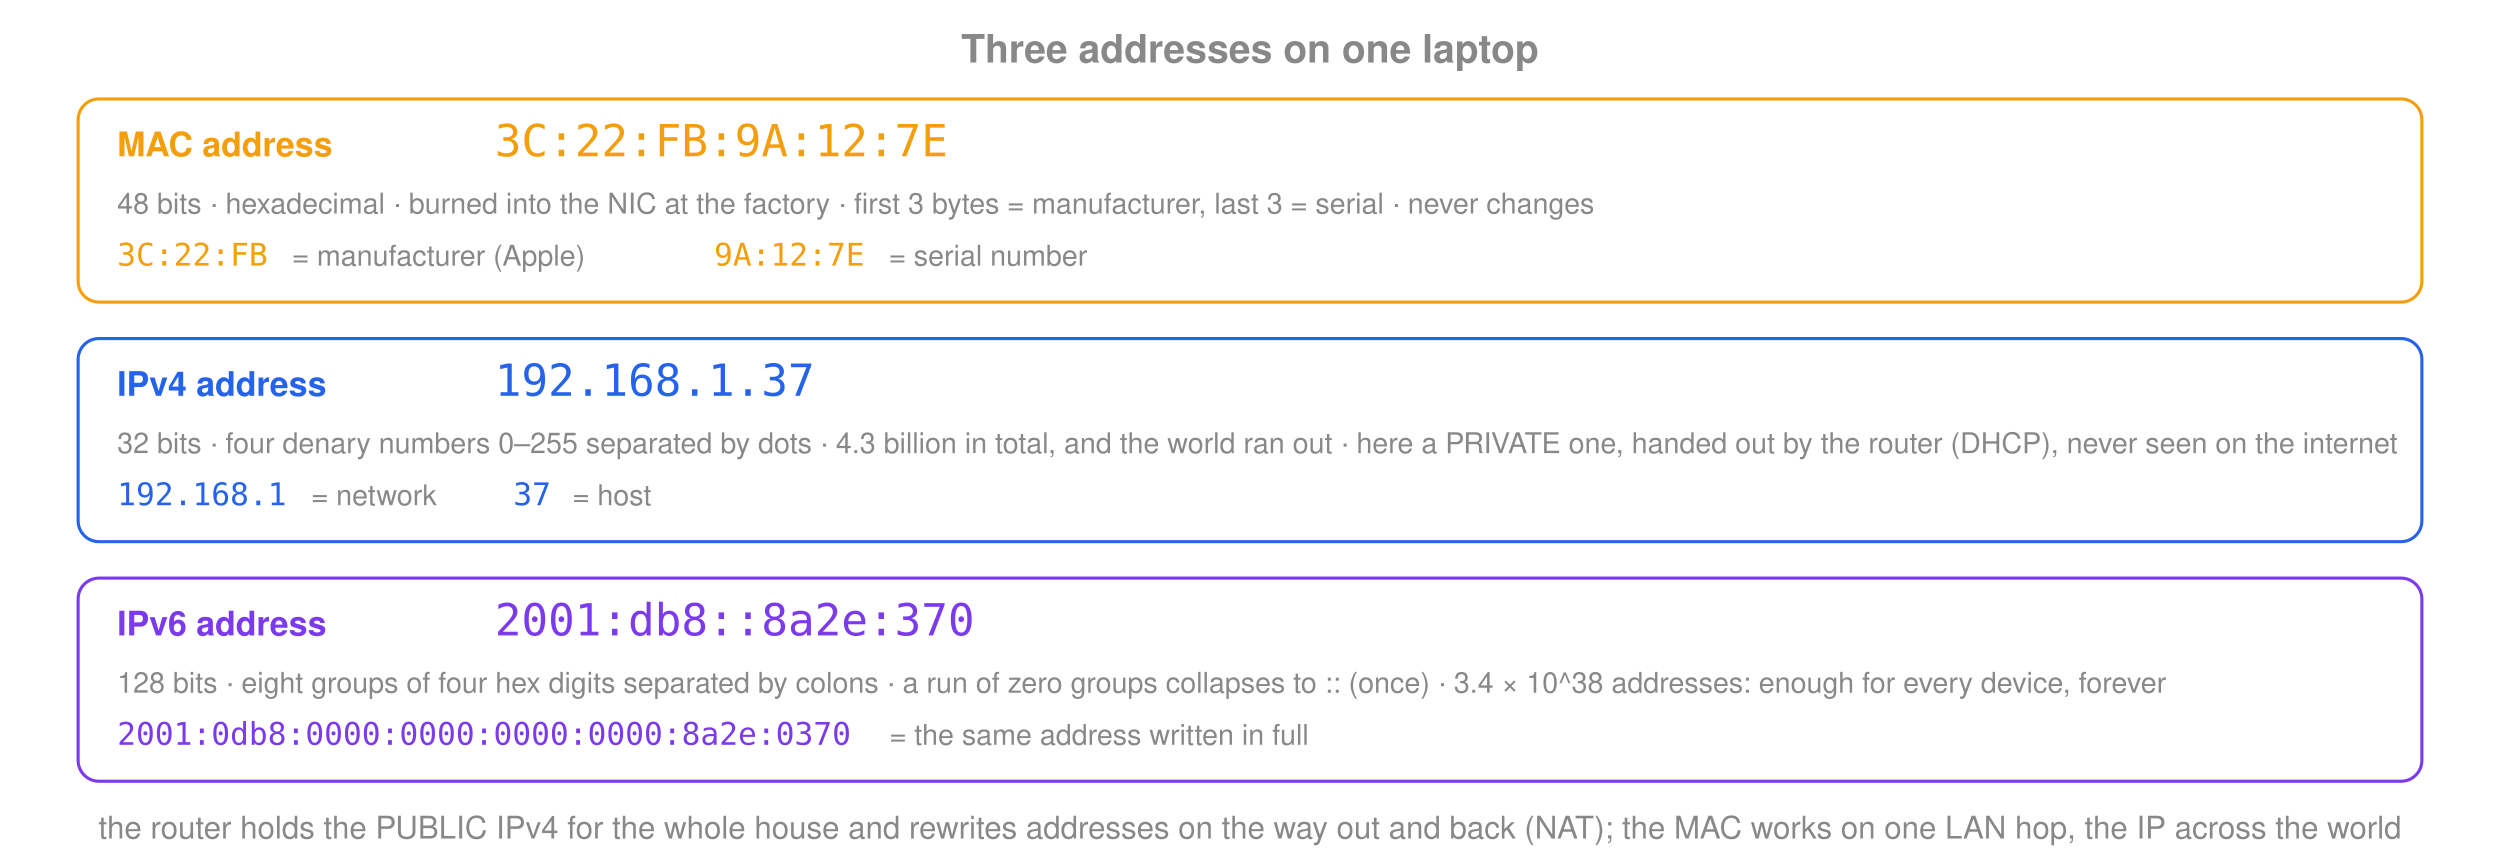
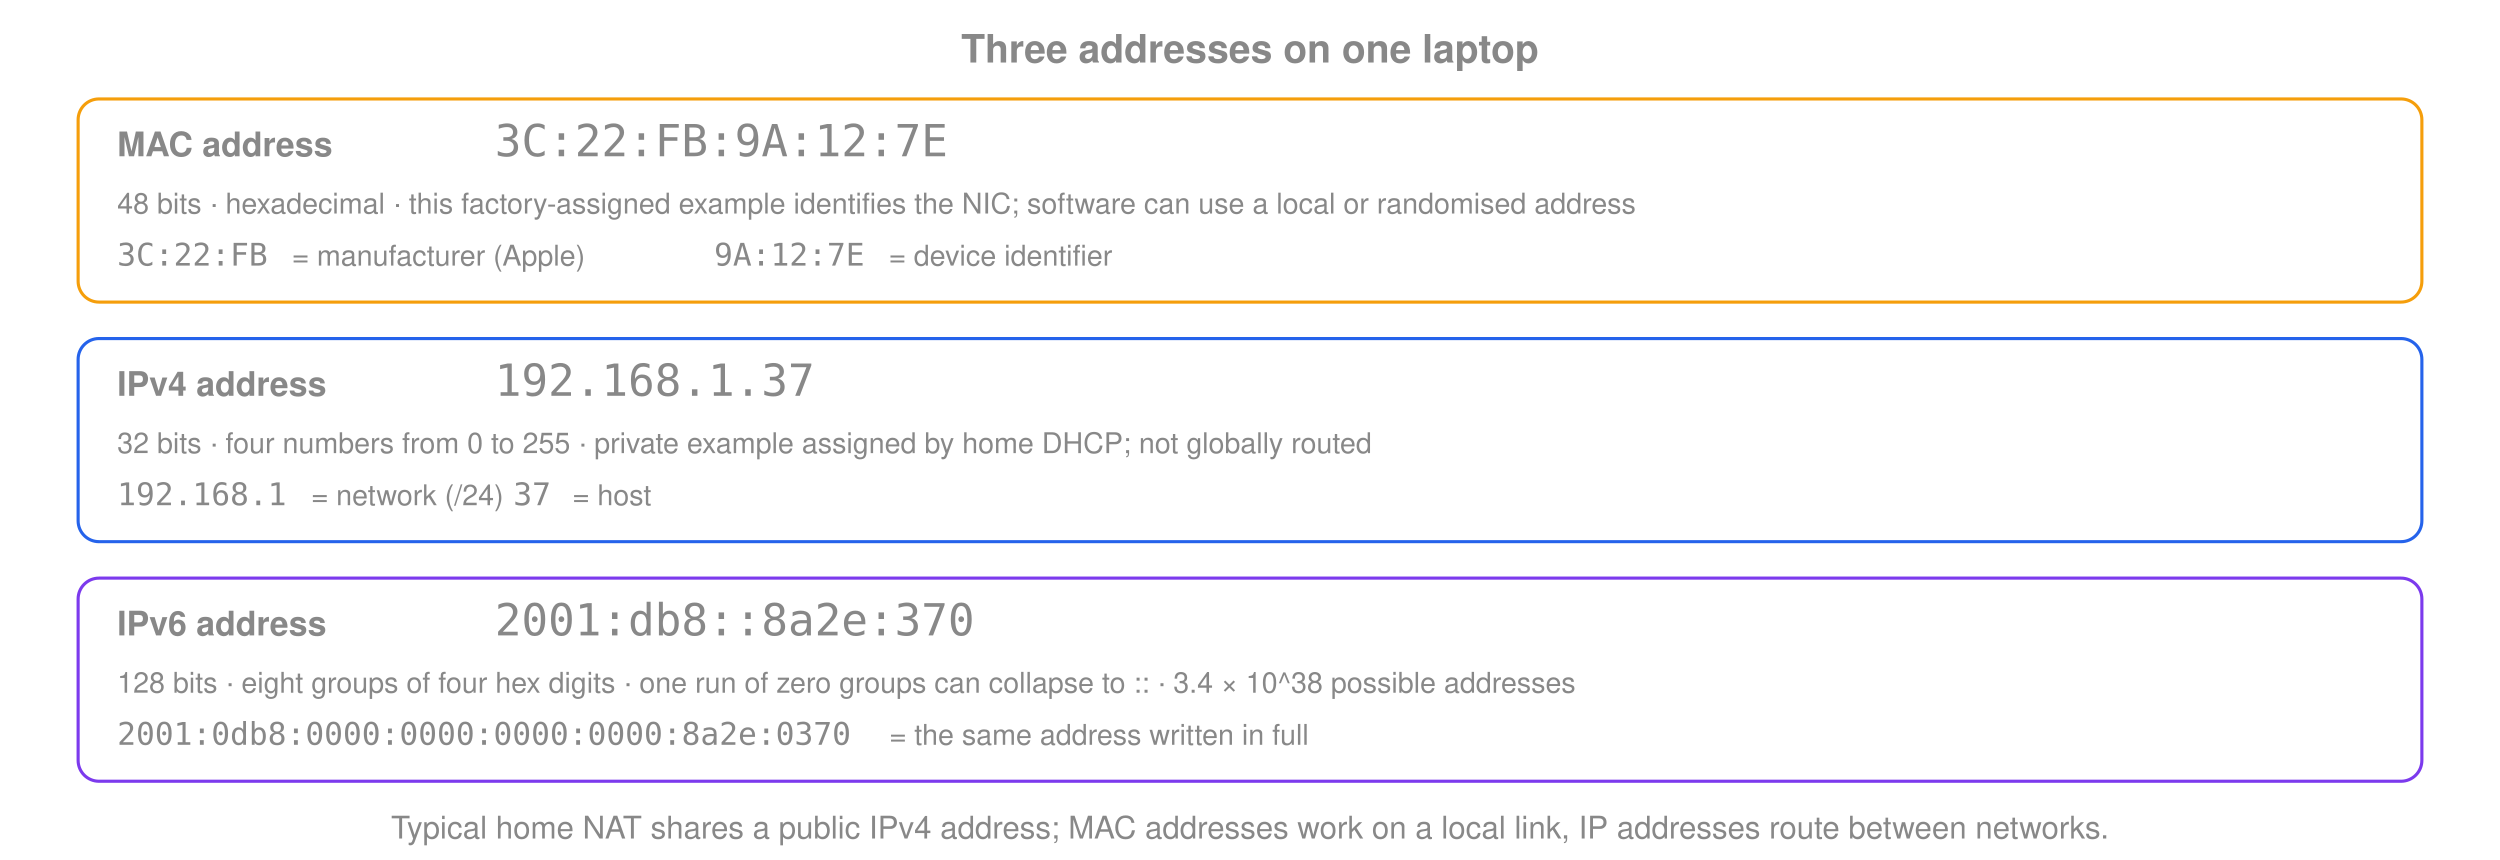
<svg xmlns="http://www.w3.org/2000/svg" width="100%" viewBox="0 0 960 330" font-family="Helvetica, Arial, sans-serif" font-size="13">
  <text x="480" y="24" text-anchor="middle" fill="#888" font-weight="bold" font-size="15">Three addresses on one laptop</text>
  <rect x="30" y="38" width="900" height="78" rx="8" fill="rgba(0,0,0,0)" stroke="#f59e0b" stroke-width="1.2" />
-   <text x="45" y="60" fill="#f59e0b" font-weight="bold">MAC address</text>
-   <text x="190" y="60" fill="#f59e0b" font-family="Menlo, Consolas, monospace" font-size="17">3C:22:FB:9A:12:7E</text>
-   <text x="45" y="82" fill="#888" font-size="11">48 bits · hexadecimal · burned into the NIC at the factory · first 3 bytes = manufacturer, last 3 = serial · never changes</text>
-   <text x="45" y="102" fill="#f59e0b" font-family="Menlo, Consolas, monospace" font-size="12">3C:22:FB</text>
+   <text x="45" y="60" fill="#888" font-weight="bold">MAC address</text>
+   <text x="190" y="60" fill="#888" font-family="Menlo, Consolas, monospace" font-size="17">3C:22:FB:9A:12:7E</text>
+   <text x="45" y="82" fill="#888" font-size="11">48 bits · hexadecimal · this factory-assigned example identifies the NIC; software can use a local or randomised address</text>
+   <text x="45" y="102" fill="#888" font-family="Menlo, Consolas, monospace" font-size="12">3C:22:FB</text>
  <text x="112.2" y="102" fill="#888" font-size="11">= manufacturer (Apple)</text>
-   <text x="274.2" y="102" fill="#f59e0b" font-family="Menlo, Consolas, monospace" font-size="12">9A:12:7E</text>
-   <text x="341.4" y="102" fill="#888" font-size="11">= serial number</text>
+   <text x="274.2" y="102" fill="#888" font-family="Menlo, Consolas, monospace" font-size="12">9A:12:7E</text>
+   <text x="341.4" y="102" fill="#888" font-size="11">= device identifier</text>
  <rect x="30" y="130" width="900" height="78" rx="8" fill="rgba(0,0,0,0)" stroke="#2563eb" stroke-width="1.2" />
-   <text x="45" y="152" fill="#2563eb" font-weight="bold">IPv4 address</text>
-   <text x="190" y="152" fill="#2563eb" font-family="Menlo, Consolas, monospace" font-size="17">192.168.1.37</text>
-   <text x="45" y="174" fill="#888" font-size="11">32 bits · four denary numbers 0–255 separated by dots · 4.3 billion in total, and the world ran out · here a PRIVATE one, handed out by the router (DHCP), never seen on the internet</text>
-   <text x="45" y="194" fill="#2563eb" font-family="Menlo, Consolas, monospace" font-size="12">192.168.1</text>
-   <text x="119.6" y="194" fill="#888" font-size="11">= network</text>
-   <text x="197.1" y="194" fill="#2563eb" font-family="Menlo, Consolas, monospace" font-size="12">37</text>
+   <text x="45" y="152" fill="#888" font-weight="bold">IPv4 address</text>
+   <text x="190" y="152" fill="#888" font-family="Menlo, Consolas, monospace" font-size="17">192.168.1.37</text>
+   <text x="45" y="174" fill="#888" font-size="11">32 bits · four numbers from 0 to 255 · private example assigned by home DHCP; not globally routed</text>
+   <text x="45" y="194" fill="#888" font-family="Menlo, Consolas, monospace" font-size="12">192.168.1</text>
+   <text x="119.6" y="194" fill="#888" font-size="11">= network (/24)</text>
+   <text x="197.1" y="194" fill="#888" font-family="Menlo, Consolas, monospace" font-size="12">37</text>
  <text x="219.9" y="194" fill="#888" font-size="11">= host</text>
  <rect x="30" y="222" width="900" height="78" rx="8" fill="rgba(0,0,0,0)" stroke="#7c3aed" stroke-width="1.2" />
-   <text x="45" y="244" fill="#7c3aed" font-weight="bold">IPv6 address</text>
-   <text x="190" y="244" fill="#7c3aed" font-family="Menlo, Consolas, monospace" font-size="17">2001:db8::8a2e:370</text>
-   <text x="45" y="266" fill="#888" font-size="11">128 bits · eight groups of four hex digits separated by colons · a run of zero groups collapses to :: (once) · 3.4 × 10^38 addresses: enough for every device, forever</text>
-   <text x="45" y="286" fill="#7c3aed" font-family="Menlo, Consolas, monospace" font-size="12">2001:0db8:0000:0000:0000:0000:8a2e:0370</text>
+   <text x="45" y="244" fill="#888" font-weight="bold">IPv6 address</text>
+   <text x="190" y="244" fill="#888" font-family="Menlo, Consolas, monospace" font-size="17">2001:db8::8a2e:370</text>
+   <text x="45" y="266" fill="#888" font-size="11">128 bits · eight groups of four hex digits · one run of zero groups can collapse to :: · 3.4 × 10^38 possible addresses</text>
+   <text x="45" y="286" fill="#888" font-family="Menlo, Consolas, monospace" font-size="12">2001:0db8:0000:0000:0000:0000:8a2e:0370</text>
  <text x="341.6" y="286" fill="#888" font-size="11">= the same address written in full</text>
-   <text x="480" y="322" text-anchor="middle" fill="#888" font-size="12">the router holds the PUBLIC IPv4 for the whole house and rewrites addresses on the way out and back (NAT); the MAC works on one LAN hop, the IP across the world</text>
+   <text x="480" y="322" text-anchor="middle" fill="#888" font-size="12">Typical home NAT shares a public IPv4 address; MAC addresses work on a local link, IP addresses route between networks.</text>
</svg>
